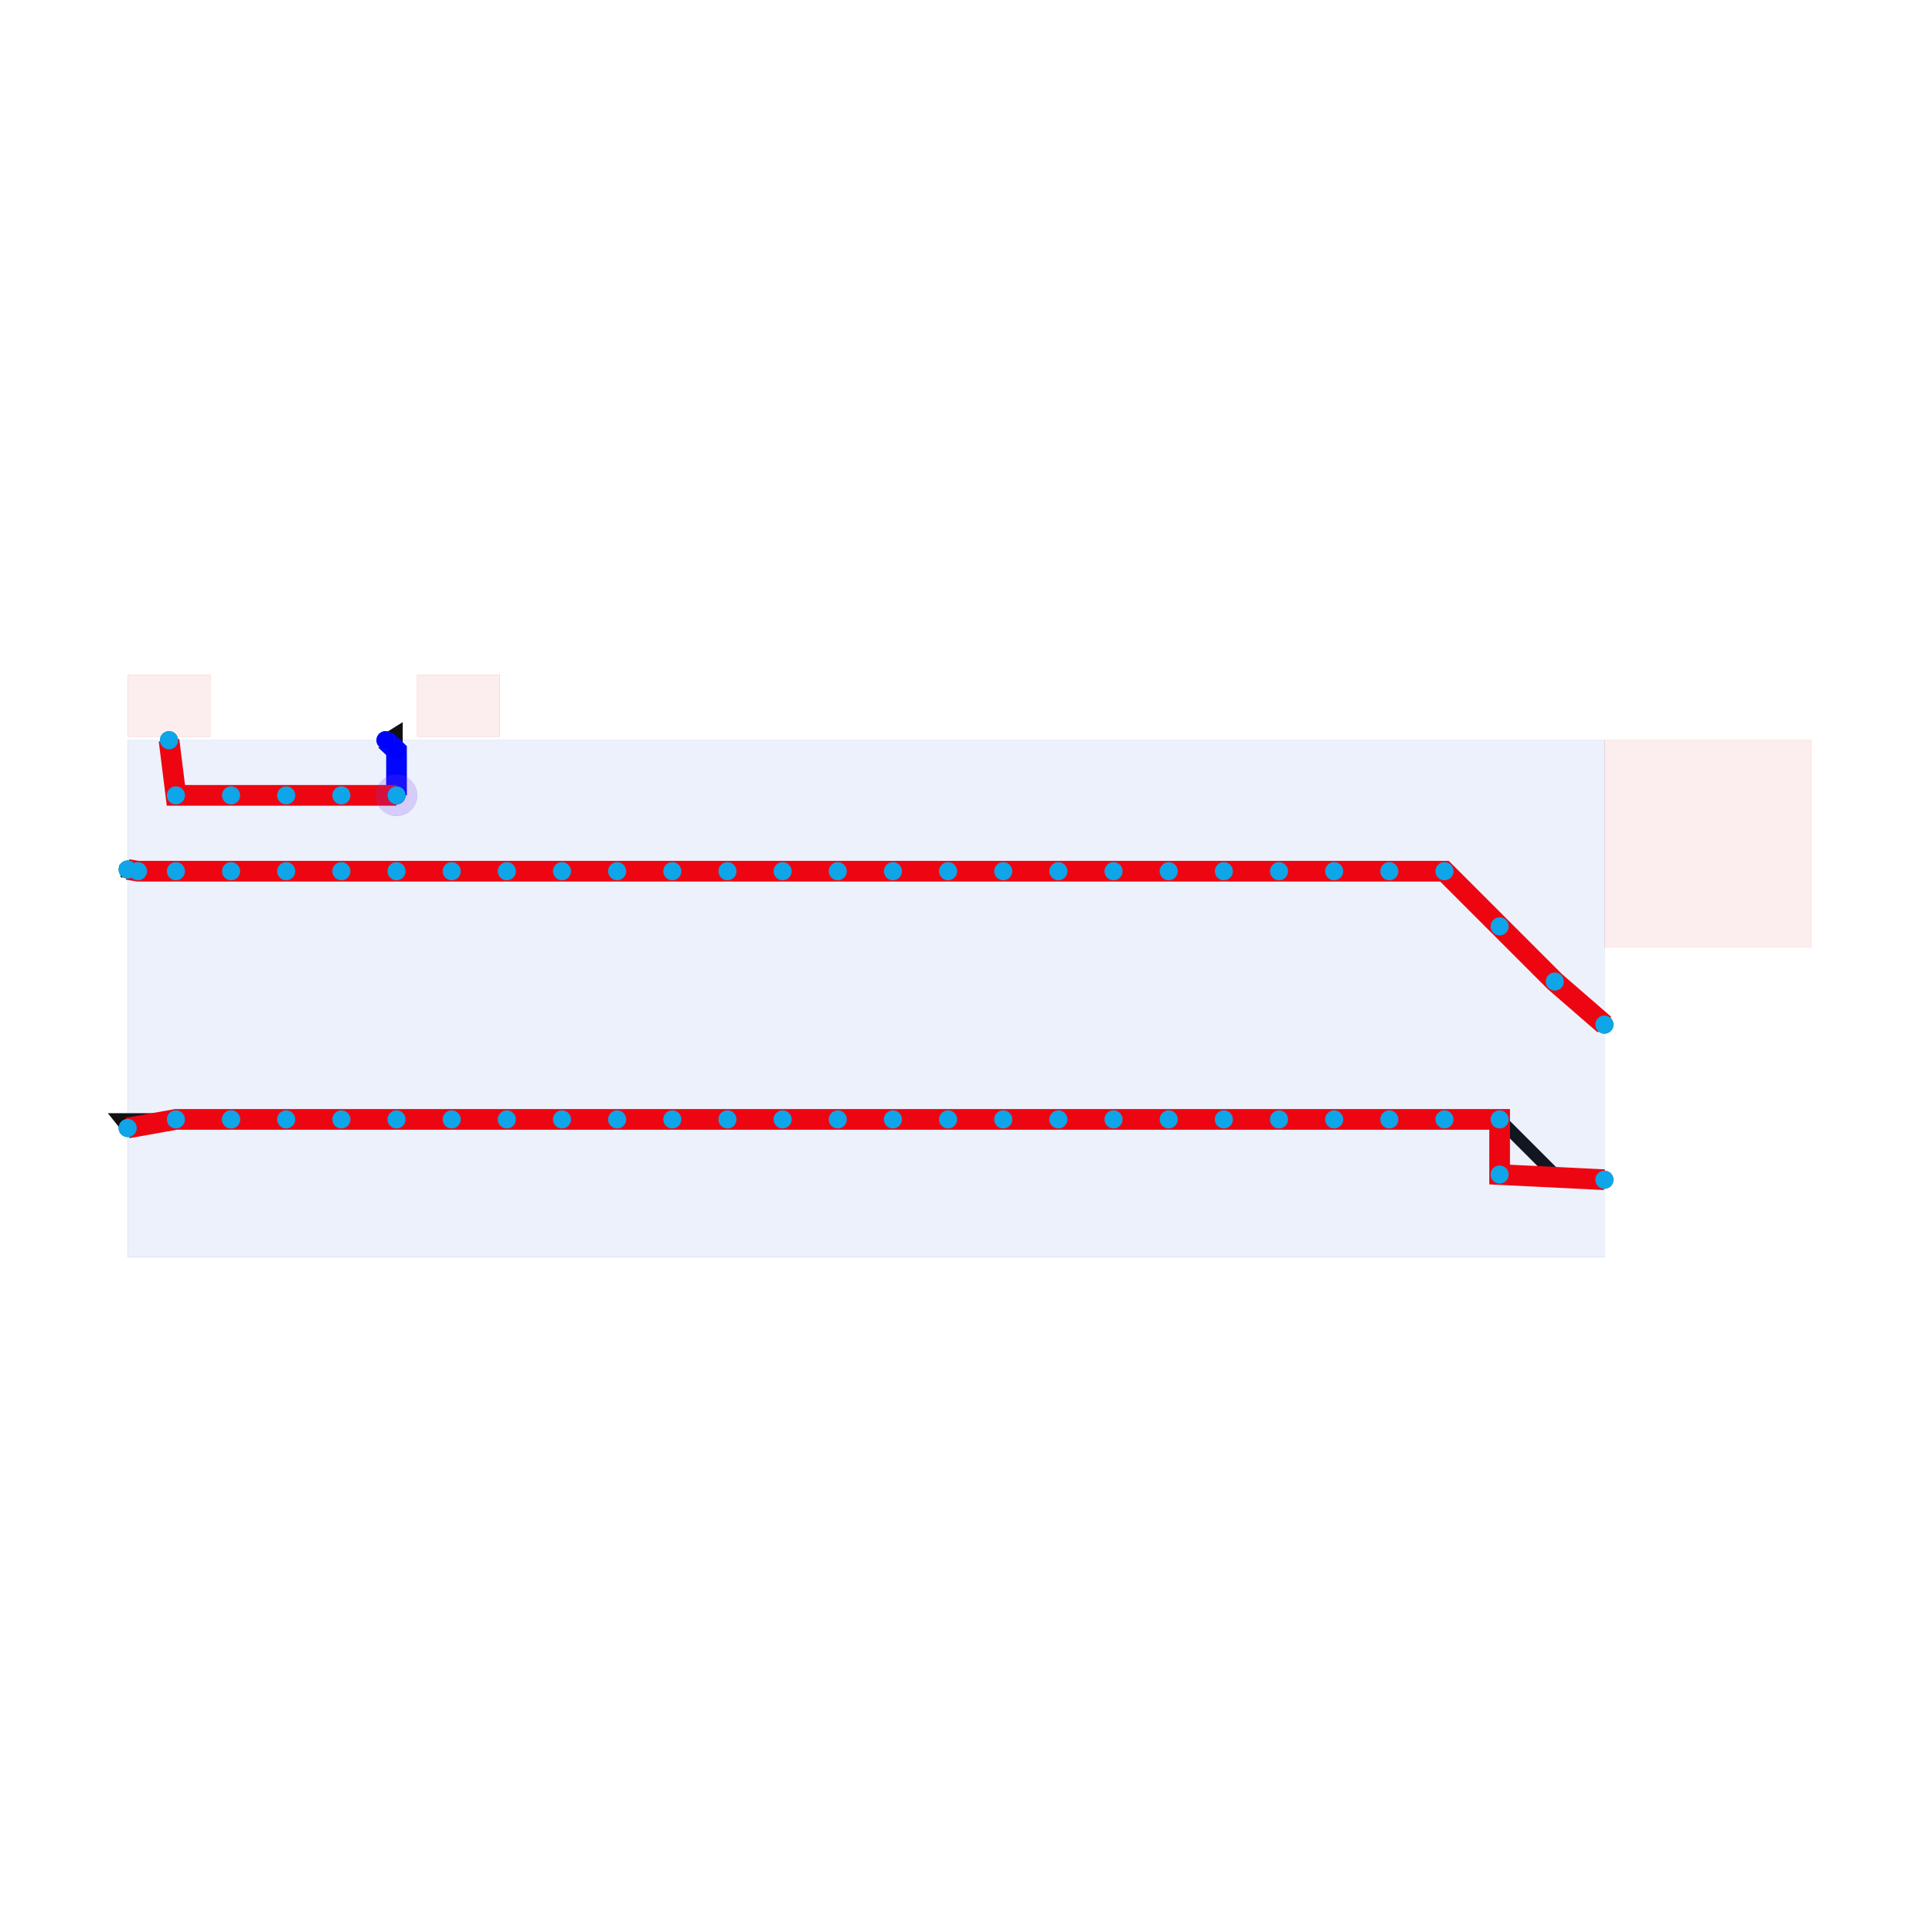
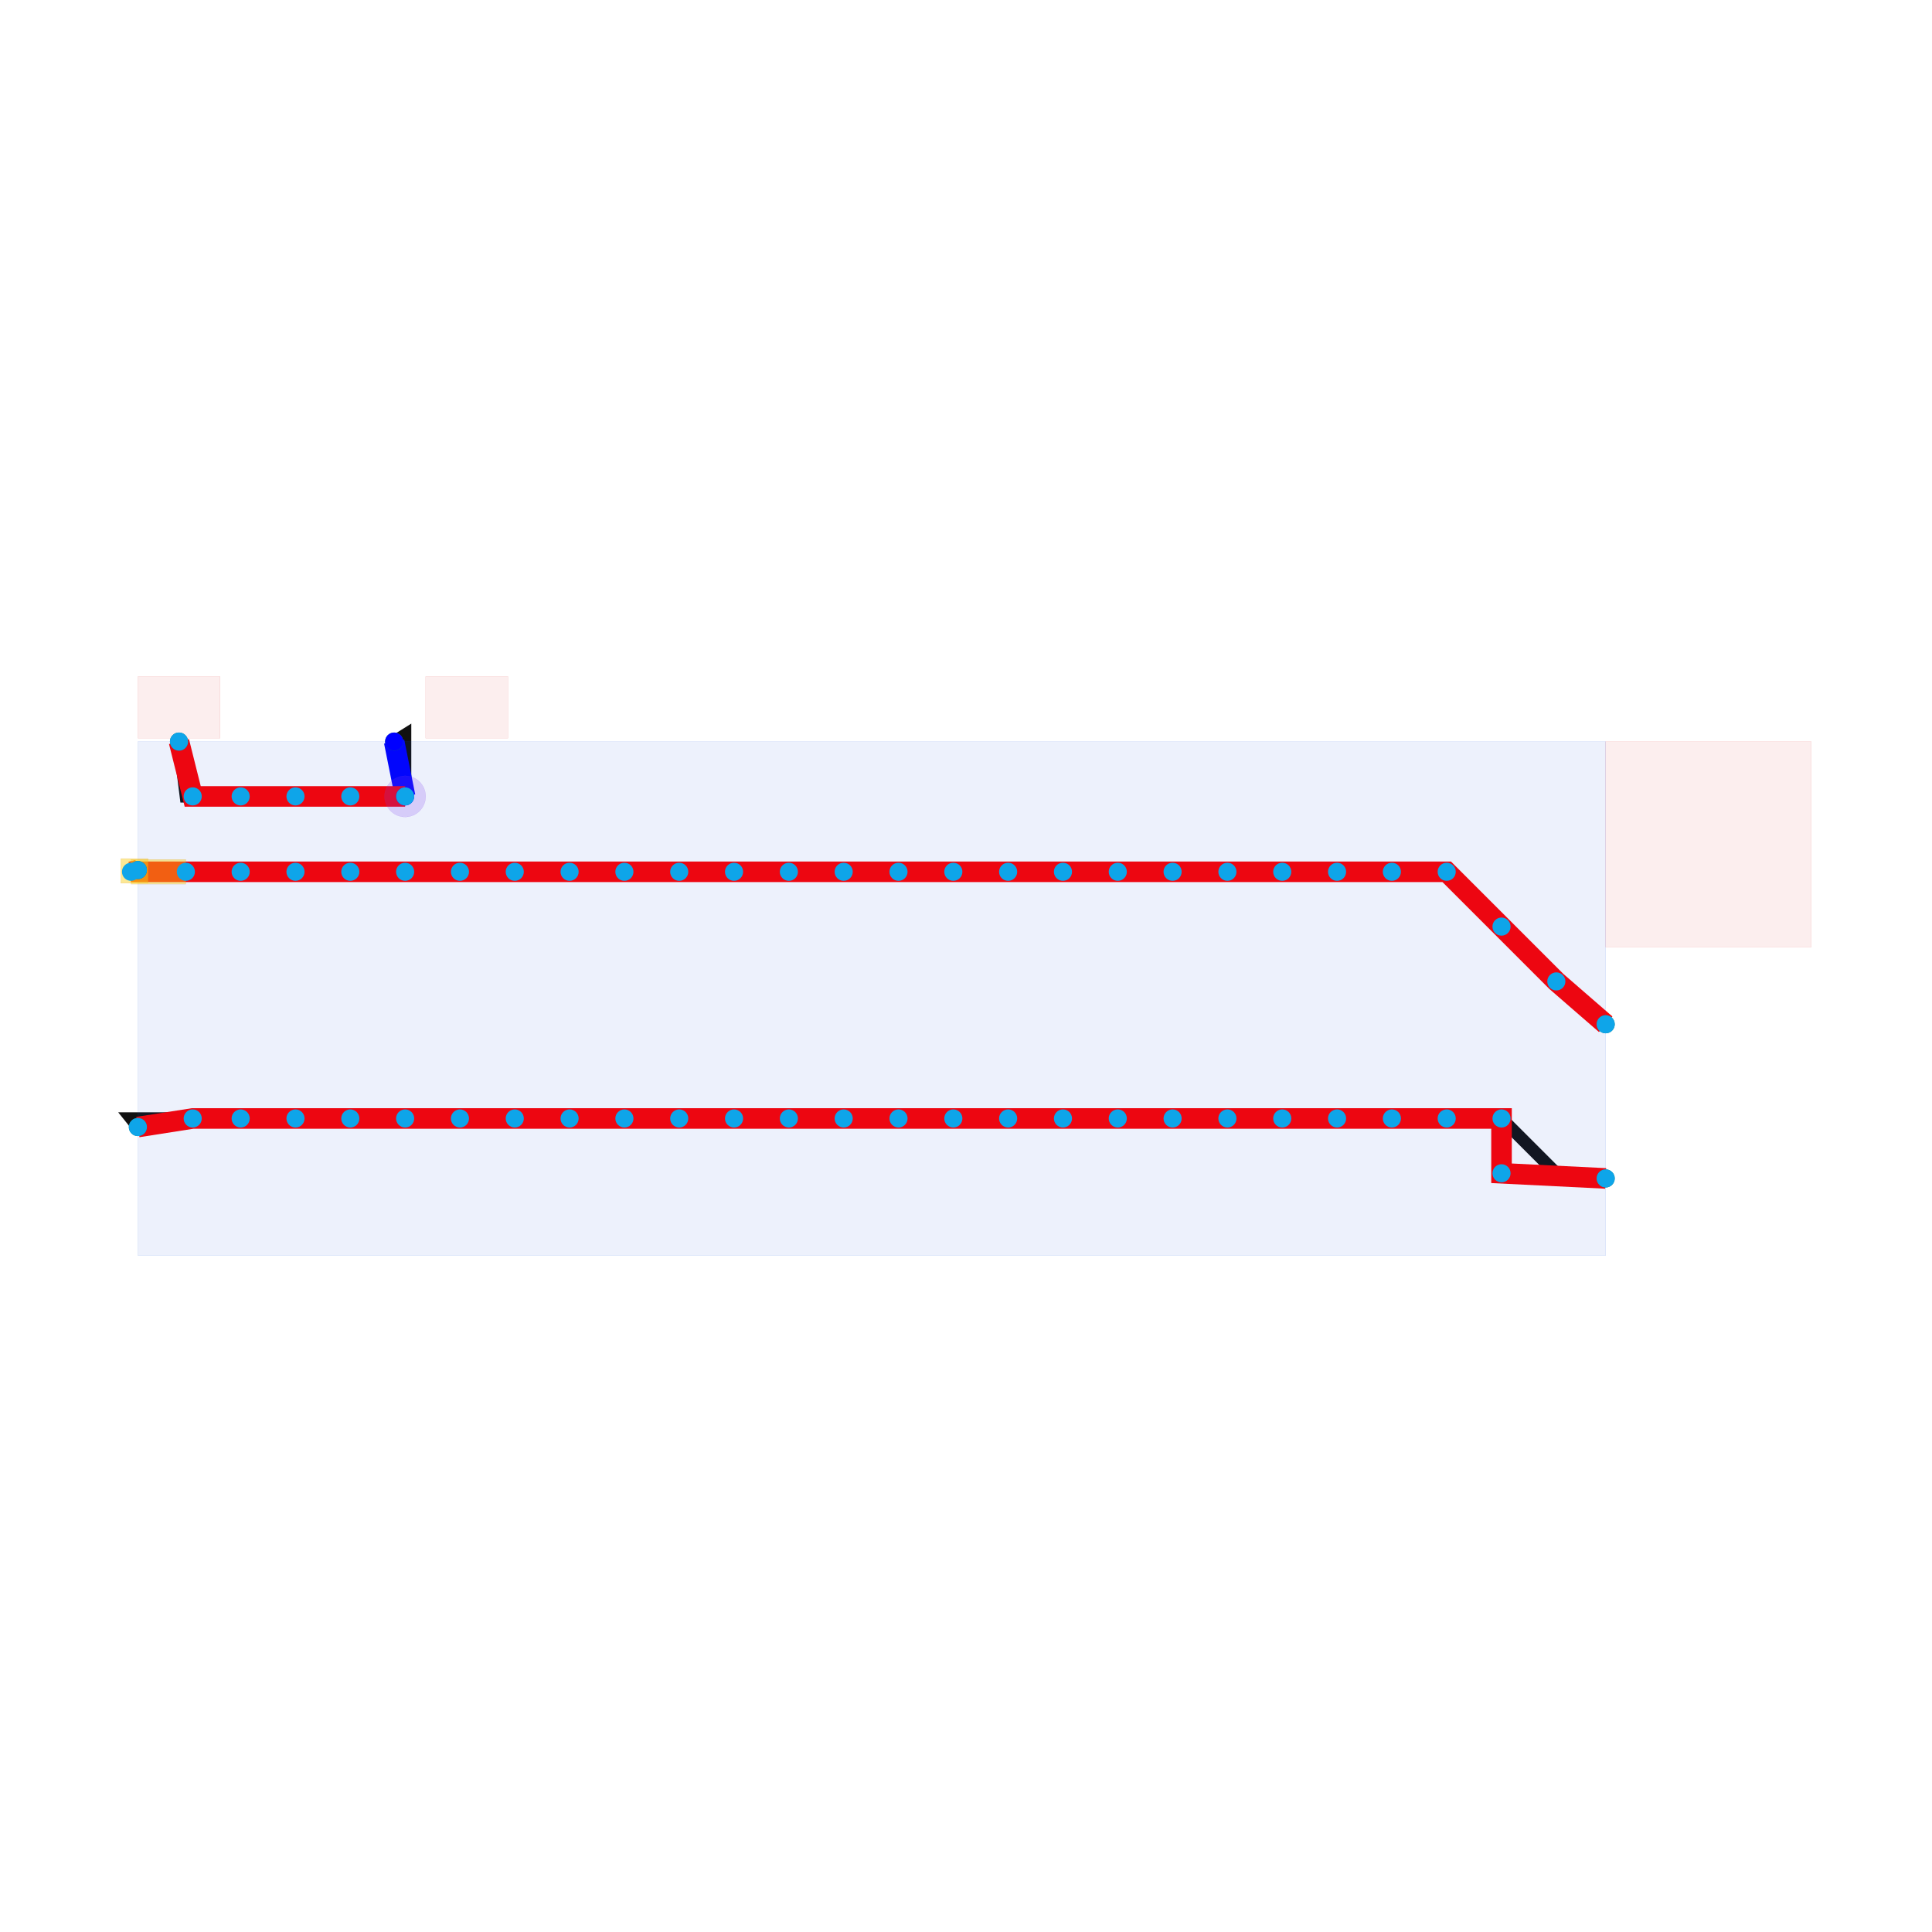
<svg xmlns="http://www.w3.org/2000/svg" width="640" height="640" viewBox="0 0 640 640">
  <rect width="100%" height="100%" fill="white" />
  <g>
-     <polyline data-points="-0.47999999999999954,-14.25 -0.4,-14.200000000000001 -0.4,-14.25 -0.4,-14.65" data-type="line" data-label="original:source_net_15" points="127.7,245.204 131.354,242.92 131.354,245.204 131.354,263.475" fill="none" stroke="#111111" stroke-width="4.111" />
-   </g>
-   <g>
-     <polyline data-points="-0.4,-14.65 -0.4,-14.65 -0.8,-14.65 -1.2000000000000002,-14.65 -1.6,-14.65 -2,-14.65 -2.05,-14.25" data-type="line" data-label="original:source_net_15" points="131.354,263.475 131.354,263.475 113.083,263.475 94.812,263.475 76.542,263.475 58.271,263.475 55.987,245.204" fill="none" stroke="#111111" stroke-width="4.111" />
-   </g>
-   <g>
-     <polyline data-points="-2.3499999999999996,-17.0625 -2.4000000000000004,-17 -2.0000000000000004,-17 -1.6000000000000005,-17 -1.2000000000000006,-17 -0.8000000000000006,-17 -0.4000000000000006,-17 -5.551115123125783e-16,-17 0.39999999999999947,-17 0.7999999999999995,-17 1.1999999999999995,-17 1.5999999999999996,-17 1.9999999999999996,-17 2.3999999999999995,-17 2.7999999999999994,-17 3.1999999999999993,-17 3.599999999999999,-17 3.999999999999999,-17 4.3999999999999995,-17 4.8,-17 5.2,-17 5.6000000000000005,-17 6.000000000000001,-17 6.400000000000001,-17 6.800000000000002,-17 7.200000000000002,-17 7.600000000000002,-17 8.000000000000002,-17.4 8.36,-17.4375" data-type="line" data-label="original:source_net_17_mst2" points="42.284,373.67 40,370.816 58.271,370.816 76.542,370.816 94.812,370.816 113.083,370.816 131.354,370.816 149.625,370.816 167.896,370.816 186.166,370.816 204.437,370.816 222.708,370.816 240.979,370.816 259.25,370.816 277.52,370.816 295.791,370.816 314.062,370.816 332.333,370.816 350.604,370.816 368.874,370.816 387.145,370.816 405.416,370.816 423.687,370.816 441.958,370.816 460.228,370.816 478.499,370.816 496.77,370.816 515.041,389.086 531.485,390.799" fill="none" stroke="#111111" stroke-width="4.111" />
-   </g>
-   <g>
-     <polyline data-points="-2.3499999999999996,-15.1875 -2.4000000000000004,-15.200000000000001 -2.0000000000000004,-15.200000000000001 -1.6000000000000005,-15.200000000000001 -1.2000000000000006,-15.200000000000001 -0.8000000000000006,-15.200000000000001 -0.4000000000000006,-15.200000000000001 -5.551115123125783e-16,-15.200000000000001 0.39999999999999947,-15.200000000000001 0.7999999999999995,-15.200000000000001 1.1999999999999995,-15.200000000000001 1.5999999999999996,-15.200000000000001 1.9999999999999996,-15.200000000000001 2.3999999999999995,-15.200000000000001 2.7999999999999994,-15.200000000000001 3.1999999999999993,-15.200000000000001 3.599999999999999,-15.200000000000001 3.999999999999999,-15.200000000000001 4.3999999999999995,-15.200000000000001 4.8,-15.200000000000001 5.2,-15.200000000000001 5.6000000000000005,-15.200000000000001 6.000000000000001,-15.200000000000001 6.400000000000001,-15.200000000000001 6.800000000000002,-15.200000000000001 7.200000000000002,-15.200000000000001 7.600000000000002,-15.600000000000001 8.000000000000002,-16 8.36,-16.3125" data-type="line" data-label="original:source_net_16_mst1" points="42.284,288.026 40,288.597 58.271,288.597 76.542,288.597 94.812,288.597 113.083,288.597 131.354,288.597 149.625,288.597 167.896,288.597 186.166,288.597 204.437,288.597 222.708,288.597 240.979,288.597 259.25,288.597 277.52,288.597 295.791,288.597 314.062,288.597 332.333,288.597 350.604,288.597 368.874,288.597 387.145,288.597 405.416,288.597 423.687,288.597 441.958,288.597 460.228,288.597 478.499,288.597 496.77,306.868 515.041,325.139 531.485,339.413" fill="none" stroke="#111111" stroke-width="4.111" />
-   </g>
-   <g>
-     <polyline data-points="-0.47999999999999954,-14.25 -0.4,-14.325 -0.4,-14.65" data-type="line" data-label="source_net_15" points="127.7,245.204 131.354,248.63 131.354,263.475" fill="none" stroke="#0000FF" stroke-width="6.852" />
-   </g>
-   <g>
-     <polyline data-points="-0.4,-14.65 -0.4,-14.65 -0.8,-14.65 -1.2000000000000002,-14.65 -1.6,-14.65 -2,-14.65 -2.05,-14.25" data-type="line" data-label="source_net_15" points="131.354,263.475 131.354,263.475 113.083,263.475 94.812,263.475 76.542,263.475 58.271,263.475 55.987,245.204" fill="none" stroke="#FF0000" stroke-width="6.852" />
-   </g>
-   <g>
-     <polyline data-points="-2.3499999999999996,-17.0625 -2.0000000000000004,-17 -1.6000000000000005,-17 -1.6000000000000005,-17 -1.2000000000000006,-17 -0.8000000000000006,-17 -0.4000000000000006,-17 -5.551115123125783e-16,-17 0.39999999999999947,-17 0.7999999999999995,-17 1.1999999999999995,-17 1.5999999999999996,-17 1.9999999999999996,-17 2.3999999999999995,-17 2.7999999999999994,-17 3.1999999999999993,-17 3.599999999999999,-17 3.999999999999999,-17 4.3999999999999995,-17 4.8,-17 5.2,-17 5.6000000000000005,-17 6.000000000000001,-17 6.400000000000001,-17 6.800000000000002,-17 7.200000000000002,-17 7.600000000000002,-17 7.600000000000001,-17.4 8.36,-17.4375" data-type="line" data-label="source_net_17_mst2" points="42.284,373.67 58.271,370.816 76.542,370.816 76.542,370.816 94.812,370.816 113.083,370.816 131.354,370.816 149.625,370.816 167.896,370.816 186.166,370.816 204.437,370.816 222.708,370.816 240.979,370.816 259.25,370.816 277.52,370.816 295.791,370.816 314.062,370.816 332.333,370.816 350.604,370.816 368.874,370.816 387.145,370.816 405.416,370.816 423.687,370.816 441.958,370.816 460.228,370.816 478.499,370.816 496.77,370.816 496.77,389.086 531.485,390.799" fill="none" stroke="#FF0000" stroke-width="6.852" />
-   </g>
-   <g>
-     <polyline data-points="-2.3499999999999996,-15.1875 -2.2749999999999995,-15.200000000000001 -2.0000000000000004,-15.200000000000001 -1.6000000000000005,-15.200000000000001 -1.2000000000000006,-15.200000000000001 -0.8000000000000006,-15.200000000000001 -0.4000000000000006,-15.200000000000001 -5.551115123125783e-16,-15.200000000000001 0.39999999999999947,-15.200000000000001 0.7999999999999995,-15.200000000000001 1.1999999999999995,-15.200000000000001 1.5999999999999996,-15.200000000000001 1.9999999999999996,-15.200000000000001 2.3999999999999995,-15.200000000000001 2.7999999999999994,-15.200000000000001 3.1999999999999993,-15.200000000000001 3.599999999999999,-15.200000000000001 3.999999999999999,-15.200000000000001 4.3999999999999995,-15.200000000000001 4.8,-15.200000000000001 5.2,-15.200000000000001 5.6000000000000005,-15.200000000000001 6.000000000000001,-15.200000000000001 6.400000000000001,-15.200000000000001 6.800000000000002,-15.200000000000001 7.200000000000002,-15.200000000000001 7.600000000000002,-15.600000000000001 8.000000000000002,-16 8.36,-16.3125" data-type="line" data-label="source_net_16_mst1" points="42.284,288.026 45.71,288.597 58.271,288.597 76.542,288.597 94.812,288.597 113.083,288.597 131.354,288.597 149.625,288.597 167.896,288.597 186.166,288.597 204.437,288.597 222.708,288.597 240.979,288.597 259.25,288.597 277.52,288.597 295.791,288.597 314.062,288.597 332.333,288.597 350.604,288.597 368.874,288.597 387.145,288.597 405.416,288.597 423.687,288.597 441.958,288.597 460.228,288.597 478.499,288.597 496.77,306.868 515.041,325.139 531.485,339.413" fill="none" stroke="#FF0000" stroke-width="6.852" />
-   </g>
-   <g>
-     <rect data-type="rect" data-label="cmn_37" data-x="3.005" data-y="-16.125" x="42.284" y="245.204" width="489.201" height="171.289" fill="rgba(29, 78, 216, 0.08)" stroke="#1d4ed8" stroke-width="0.022" />
-   </g>
-   <g>
-     <rect data-type="rect" data-label="obstacle:rect:0" data-x="0.050000000000000044" data-y="-14" x="138.206" y="223.507" width="27.406" height="20.555" fill="rgba(220, 38, 38, 0.08)" stroke="#dc2626" stroke-width="0.022" />
-   </g>
-   <g>
-     <rect data-type="rect" data-label="obstacle:rect:1" data-x="9.11" data-y="-15" x="531.485" y="245.204" width="68.515" height="68.515" fill="rgba(220, 38, 38, 0.08)" stroke="#dc2626" stroke-width="0.022" />
-   </g>
-   <g>
-     <rect data-type="rect" data-label="obstacle:rect:2" data-x="-2.05" data-y="-14" x="42.284" y="223.507" width="27.406" height="20.555" fill="rgba(220, 38, 38, 0.08)" stroke="#dc2626" stroke-width="0.022" />
-   </g>
-   <circle data-type="circle" data-label="" data-x="-0.4" data-y="-14.65" cx="131.354" cy="263.475" r="6.852" fill="rgba(124, 58, 237, 0.2)" stroke="#7c3aed" stroke-width="0.022" />
-   <g>
-     <circle data-type="point" data-label="source_net_16_mst1" data-x="-2.3499999999999996" data-y="-15.1875" cx="42.284" cy="288.026" r="3" fill="#0f766e" />
-   </g>
-   <g>
-     <circle data-type="point" data-label="source_net_16_mst1" data-x="8.36" data-y="-16.3125" cx="531.485" cy="339.413" r="3" fill="#0f766e" />
-   </g>
-   <g>
-     <circle data-type="point" data-label="source_net_17_mst2" data-x="-2.3499999999999996" data-y="-17.0625" cx="42.284" cy="373.67" r="3" fill="#0f766e" />
-   </g>
-   <g>
-     <circle data-type="point" data-label="source_net_17_mst2" data-x="8.36" data-y="-17.4375" cx="531.485" cy="390.799" r="3" fill="#0f766e" />
-   </g>
-   <g>
-     <circle data-type="point" data-label="source_net_15" data-x="-0.47999999999999954" data-y="-14.25" cx="127.7" cy="245.204" r="3" fill="#0f766e" />
-   </g>
-   <g>
-     <circle data-type="point" data-label="source_net_15" data-x="-2.05" data-y="-14.25" cx="55.987" cy="245.204" r="3" fill="#0f766e" />
-   </g>
-   <g>
-     <circle data-type="point" data-label="" data-x="-0.47999999999999954" data-y="-14.25" cx="127.7" cy="245.204" r="3" fill="#0000FF" />
-   </g>
-   <g>
-     <circle data-type="point" data-label="" data-x="-0.4" data-y="-14.325" cx="131.354" cy="248.63" r="3" fill="#0000FF" />
-   </g>
-   <g>
-     <circle data-type="point" data-label="" data-x="-0.4" data-y="-14.65" cx="131.354" cy="263.475" r="3" fill="#0000FF" />
-   </g>
-   <g>
-     <circle data-type="point" data-label="" data-x="-0.4" data-y="-14.65" cx="131.354" cy="263.475" r="3" fill="#0ea5e9" />
-   </g>
-   <g>
-     <circle data-type="point" data-label="" data-x="-0.8" data-y="-14.65" cx="113.083" cy="263.475" r="3" fill="#0ea5e9" />
-   </g>
-   <g>
-     <circle data-type="point" data-label="" data-x="-1.2000000000000002" data-y="-14.65" cx="94.812" cy="263.475" r="3" fill="#0ea5e9" />
-   </g>
-   <g>
-     <circle data-type="point" data-label="" data-x="-1.6" data-y="-14.65" cx="76.542" cy="263.475" r="3" fill="#0ea5e9" />
-   </g>
-   <g>
-     <circle data-type="point" data-label="" data-x="-2" data-y="-14.65" cx="58.271" cy="263.475" r="3" fill="#0ea5e9" />
-   </g>
-   <g>
-     <circle data-type="point" data-label="" data-x="-2.05" data-y="-14.25" cx="55.987" cy="245.204" r="3" fill="#0ea5e9" />
-   </g>
-   <g>
-     <circle data-type="point" data-label="" data-x="-2.3499999999999996" data-y="-17.0625" cx="42.284" cy="373.67" r="3" fill="#0ea5e9" />
-   </g>
-   <g>
-     <circle data-type="point" data-label="" data-x="-2.0000000000000004" data-y="-17" cx="58.271" cy="370.816" r="3" fill="#0ea5e9" />
-   </g>
-   <g>
-     <circle data-type="point" data-label="" data-x="-1.6000000000000005" data-y="-17" cx="76.542" cy="370.816" r="3" fill="#0ea5e9" />
-   </g>
-   <g>
-     <circle data-type="point" data-label="" data-x="-1.6000000000000005" data-y="-17" cx="76.542" cy="370.816" r="3" fill="#0ea5e9" />
-   </g>
-   <g>
-     <circle data-type="point" data-label="" data-x="-1.2000000000000006" data-y="-17" cx="94.812" cy="370.816" r="3" fill="#0ea5e9" />
-   </g>
-   <g>
-     <circle data-type="point" data-label="" data-x="-0.8000000000000006" data-y="-17" cx="113.083" cy="370.816" r="3" fill="#0ea5e9" />
-   </g>
-   <g>
-     <circle data-type="point" data-label="" data-x="-0.4000000000000006" data-y="-17" cx="131.354" cy="370.816" r="3" fill="#0ea5e9" />
-   </g>
-   <g>
-     <circle data-type="point" data-label="" data-x="-5.551115123125783e-16" data-y="-17" cx="149.625" cy="370.816" r="3" fill="#0ea5e9" />
-   </g>
-   <g>
-     <circle data-type="point" data-label="" data-x="0.39999999999999947" data-y="-17" cx="167.896" cy="370.816" r="3" fill="#0ea5e9" />
-   </g>
-   <g>
-     <circle data-type="point" data-label="" data-x="0.7999999999999995" data-y="-17" cx="186.166" cy="370.816" r="3" fill="#0ea5e9" />
-   </g>
-   <g>
-     <circle data-type="point" data-label="" data-x="1.1999999999999995" data-y="-17" cx="204.437" cy="370.816" r="3" fill="#0ea5e9" />
-   </g>
-   <g>
-     <circle data-type="point" data-label="" data-x="1.5999999999999996" data-y="-17" cx="222.708" cy="370.816" r="3" fill="#0ea5e9" />
-   </g>
-   <g>
-     <circle data-type="point" data-label="" data-x="1.9999999999999996" data-y="-17" cx="240.979" cy="370.816" r="3" fill="#0ea5e9" />
-   </g>
-   <g>
-     <circle data-type="point" data-label="" data-x="2.3999999999999995" data-y="-17" cx="259.25" cy="370.816" r="3" fill="#0ea5e9" />
-   </g>
-   <g>
-     <circle data-type="point" data-label="" data-x="2.7999999999999994" data-y="-17" cx="277.52" cy="370.816" r="3" fill="#0ea5e9" />
-   </g>
-   <g>
-     <circle data-type="point" data-label="" data-x="3.1999999999999993" data-y="-17" cx="295.791" cy="370.816" r="3" fill="#0ea5e9" />
-   </g>
-   <g>
-     <circle data-type="point" data-label="" data-x="3.599999999999999" data-y="-17" cx="314.062" cy="370.816" r="3" fill="#0ea5e9" />
-   </g>
-   <g>
-     <circle data-type="point" data-label="" data-x="3.999999999999999" data-y="-17" cx="332.333" cy="370.816" r="3" fill="#0ea5e9" />
-   </g>
-   <g>
-     <circle data-type="point" data-label="" data-x="4.3999999999999995" data-y="-17" cx="350.604" cy="370.816" r="3" fill="#0ea5e9" />
-   </g>
-   <g>
-     <circle data-type="point" data-label="" data-x="4.8" data-y="-17" cx="368.874" cy="370.816" r="3" fill="#0ea5e9" />
-   </g>
-   <g>
-     <circle data-type="point" data-label="" data-x="5.2" data-y="-17" cx="387.145" cy="370.816" r="3" fill="#0ea5e9" />
-   </g>
-   <g>
-     <circle data-type="point" data-label="" data-x="5.6000000000000005" data-y="-17" cx="405.416" cy="370.816" r="3" fill="#0ea5e9" />
-   </g>
-   <g>
-     <circle data-type="point" data-label="" data-x="6.000000000000001" data-y="-17" cx="423.687" cy="370.816" r="3" fill="#0ea5e9" />
-   </g>
-   <g>
-     <circle data-type="point" data-label="" data-x="6.400000000000001" data-y="-17" cx="441.958" cy="370.816" r="3" fill="#0ea5e9" />
-   </g>
-   <g>
-     <circle data-type="point" data-label="" data-x="6.800000000000002" data-y="-17" cx="460.228" cy="370.816" r="3" fill="#0ea5e9" />
-   </g>
-   <g>
-     <circle data-type="point" data-label="" data-x="7.200000000000002" data-y="-17" cx="478.499" cy="370.816" r="3" fill="#0ea5e9" />
-   </g>
-   <g>
-     <circle data-type="point" data-label="" data-x="7.600000000000002" data-y="-17" cx="496.77" cy="370.816" r="3" fill="#0ea5e9" />
-   </g>
-   <g>
-     <circle data-type="point" data-label="" data-x="7.600000000000001" data-y="-17.4" cx="496.77" cy="389.086" r="3" fill="#0ea5e9" />
-   </g>
-   <g>
-     <circle data-type="point" data-label="" data-x="8.36" data-y="-17.4375" cx="531.485" cy="390.799" r="3" fill="#0ea5e9" />
-   </g>
-   <g>
-     <circle data-type="point" data-label="" data-x="-2.3499999999999996" data-y="-15.1875" cx="42.284" cy="288.026" r="3" fill="#0ea5e9" />
-   </g>
-   <g>
-     <circle data-type="point" data-label="" data-x="-2.2749999999999995" data-y="-15.200000000000001" cx="45.71" cy="288.597" r="3" fill="#0ea5e9" />
-   </g>
-   <g>
-     <circle data-type="point" data-label="" data-x="-2.0000000000000004" data-y="-15.200000000000001" cx="58.271" cy="288.597" r="3" fill="#0ea5e9" />
-   </g>
-   <g>
-     <circle data-type="point" data-label="" data-x="-1.6000000000000005" data-y="-15.200000000000001" cx="76.542" cy="288.597" r="3" fill="#0ea5e9" />
-   </g>
-   <g>
-     <circle data-type="point" data-label="" data-x="-1.2000000000000006" data-y="-15.200000000000001" cx="94.812" cy="288.597" r="3" fill="#0ea5e9" />
-   </g>
-   <g>
-     <circle data-type="point" data-label="" data-x="-0.8000000000000006" data-y="-15.200000000000001" cx="113.083" cy="288.597" r="3" fill="#0ea5e9" />
-   </g>
-   <g>
-     <circle data-type="point" data-label="" data-x="-0.4000000000000006" data-y="-15.200000000000001" cx="131.354" cy="288.597" r="3" fill="#0ea5e9" />
-   </g>
-   <g>
-     <circle data-type="point" data-label="" data-x="-5.551115123125783e-16" data-y="-15.200000000000001" cx="149.625" cy="288.597" r="3" fill="#0ea5e9" />
-   </g>
-   <g>
-     <circle data-type="point" data-label="" data-x="0.39999999999999947" data-y="-15.200000000000001" cx="167.896" cy="288.597" r="3" fill="#0ea5e9" />
-   </g>
-   <g>
-     <circle data-type="point" data-label="" data-x="0.7999999999999995" data-y="-15.200000000000001" cx="186.166" cy="288.597" r="3" fill="#0ea5e9" />
-   </g>
-   <g>
-     <circle data-type="point" data-label="" data-x="1.1999999999999995" data-y="-15.200000000000001" cx="204.437" cy="288.597" r="3" fill="#0ea5e9" />
-   </g>
-   <g>
-     <circle data-type="point" data-label="" data-x="1.5999999999999996" data-y="-15.200000000000001" cx="222.708" cy="288.597" r="3" fill="#0ea5e9" />
-   </g>
-   <g>
-     <circle data-type="point" data-label="" data-x="1.9999999999999996" data-y="-15.200000000000001" cx="240.979" cy="288.597" r="3" fill="#0ea5e9" />
-   </g>
-   <g>
-     <circle data-type="point" data-label="" data-x="2.3999999999999995" data-y="-15.200000000000001" cx="259.25" cy="288.597" r="3" fill="#0ea5e9" />
-   </g>
-   <g>
-     <circle data-type="point" data-label="" data-x="2.7999999999999994" data-y="-15.200000000000001" cx="277.52" cy="288.597" r="3" fill="#0ea5e9" />
-   </g>
-   <g>
-     <circle data-type="point" data-label="" data-x="3.1999999999999993" data-y="-15.200000000000001" cx="295.791" cy="288.597" r="3" fill="#0ea5e9" />
-   </g>
-   <g>
-     <circle data-type="point" data-label="" data-x="3.599999999999999" data-y="-15.200000000000001" cx="314.062" cy="288.597" r="3" fill="#0ea5e9" />
-   </g>
-   <g>
-     <circle data-type="point" data-label="" data-x="3.999999999999999" data-y="-15.200000000000001" cx="332.333" cy="288.597" r="3" fill="#0ea5e9" />
-   </g>
-   <g>
-     <circle data-type="point" data-label="" data-x="4.3999999999999995" data-y="-15.200000000000001" cx="350.604" cy="288.597" r="3" fill="#0ea5e9" />
-   </g>
-   <g>
-     <circle data-type="point" data-label="" data-x="4.8" data-y="-15.200000000000001" cx="368.874" cy="288.597" r="3" fill="#0ea5e9" />
-   </g>
-   <g>
-     <circle data-type="point" data-label="" data-x="5.2" data-y="-15.200000000000001" cx="387.145" cy="288.597" r="3" fill="#0ea5e9" />
-   </g>
-   <g>
-     <circle data-type="point" data-label="" data-x="5.6000000000000005" data-y="-15.200000000000001" cx="405.416" cy="288.597" r="3" fill="#0ea5e9" />
-   </g>
-   <g>
-     <circle data-type="point" data-label="" data-x="6.000000000000001" data-y="-15.200000000000001" cx="423.687" cy="288.597" r="3" fill="#0ea5e9" />
-   </g>
-   <g>
-     <circle data-type="point" data-label="" data-x="6.400000000000001" data-y="-15.200000000000001" cx="441.958" cy="288.597" r="3" fill="#0ea5e9" />
-   </g>
-   <g>
-     <circle data-type="point" data-label="" data-x="6.800000000000002" data-y="-15.200000000000001" cx="460.228" cy="288.597" r="3" fill="#0ea5e9" />
-   </g>
-   <g>
-     <circle data-type="point" data-label="" data-x="7.200000000000002" data-y="-15.200000000000001" cx="478.499" cy="288.597" r="3" fill="#0ea5e9" />
-   </g>
-   <g>
-     <circle data-type="point" data-label="" data-x="7.600000000000002" data-y="-15.600000000000001" cx="496.77" cy="306.868" r="3" fill="#0ea5e9" />
-   </g>
-   <g>
-     <circle data-type="point" data-label="" data-x="8.000000000000002" data-y="-16" cx="515.041" cy="325.139" r="3" fill="#0ea5e9" />
-   </g>
-   <g>
-     <circle data-type="point" data-label="" data-x="8.36" data-y="-16.3125" cx="531.485" cy="339.413" r="3" fill="#0ea5e9" />
+     <polyline data-points="-0.47999999999999954,-14.25 -0.4,-14.200000000000001 -0.4,-14.25 -0.4,-14.65" data-type="line" data-label="original:source_net_15" points="130.572,245.659 134.203,243.389 134.203,245.659 134.203,263.818" fill="none" stroke="#111111" stroke-width="4.086" />
+   </g>
+   <g>
+     <polyline data-points="-0.4,-14.65 -0.4,-14.65 -0.8,-14.65 -1.2000000000000002,-14.65 -1.6,-14.65 -2,-14.65 -2.05,-14.25" data-type="line" data-label="original:source_net_15" points="134.203,263.818 134.203,263.818 116.044,263.818 97.884,263.818 79.724,263.818 61.565,263.818 59.295,245.659" fill="none" stroke="#111111" stroke-width="4.086" />
+   </g>
+   <g>
+     <polyline data-points="-2.3499999999999996,-17.0625 -2.4000000000000004,-17 -2.0000000000000004,-17 -1.6000000000000005,-17 -1.2000000000000006,-17 -0.8000000000000006,-17 -0.4000000000000006,-17 -5.551115123125783e-16,-17 0.39999999999999947,-17 0.7999999999999995,-17 1.1999999999999995,-17 1.5999999999999996,-17 1.9999999999999996,-17 2.3999999999999995,-17 2.7999999999999994,-17 3.1999999999999993,-17 3.599999999999999,-17 3.999999999999999,-17 4.3999999999999995,-17 4.8,-17 5.2,-17 5.6000000000000005,-17 6.000000000000001,-17 6.400000000000001,-17 6.800000000000002,-17 7.200000000000002,-17 7.600000000000002,-17 8.000000000000002,-17.4 8.36,-17.4375" data-type="line" data-label="original:source_net_17_mst2" points="45.675,373.344 43.405,370.507 61.565,370.507 79.724,370.507 97.884,370.507 116.044,370.507 134.203,370.507 152.363,370.507 170.523,370.507 188.683,370.507 206.842,370.507 225.002,370.507 243.162,370.507 261.321,370.507 279.481,370.507 297.641,370.507 315.801,370.507 333.96,370.507 352.12,370.507 370.28,370.507 388.439,370.507 406.599,370.507 424.759,370.507 442.919,370.507 461.078,370.507 479.238,370.507 497.398,370.507 515.557,388.666 531.901,390.369" fill="none" stroke="#111111" stroke-width="4.086" />
+   </g>
+   <g>
+     <polyline data-points="-2.3499999999999996,-15.1875 -2.4000000000000004,-15.200000000000001 -2.0000000000000004,-15.200000000000001 -1.6000000000000005,-15.200000000000001 -1.2000000000000006,-15.200000000000001 -0.8000000000000006,-15.200000000000001 -0.4000000000000006,-15.200000000000001 -5.551115123125783e-16,-15.200000000000001 0.39999999999999947,-15.200000000000001 0.7999999999999995,-15.200000000000001 1.1999999999999995,-15.200000000000001 1.5999999999999996,-15.200000000000001 1.9999999999999996,-15.200000000000001 2.3999999999999995,-15.200000000000001 2.7999999999999994,-15.200000000000001 3.1999999999999993,-15.200000000000001 3.599999999999999,-15.200000000000001 3.999999999999999,-15.200000000000001 4.3999999999999995,-15.200000000000001 4.8,-15.200000000000001 5.2,-15.200000000000001 5.6000000000000005,-15.200000000000001 6.000000000000001,-15.200000000000001 6.400000000000001,-15.200000000000001 6.800000000000002,-15.200000000000001 7.200000000000002,-15.200000000000001 7.600000000000002,-15.600000000000001 8.000000000000002,-16 8.36,-16.3125" data-type="line" data-label="original:source_net_16_mst1" points="45.675,288.221 43.405,288.788 61.565,288.788 79.724,288.788 97.884,288.788 116.044,288.788 134.203,288.788 152.363,288.788 170.523,288.788 188.683,288.788 206.842,288.788 225.002,288.788 243.162,288.788 261.321,288.788 279.481,288.788 297.641,288.788 315.801,288.788 333.96,288.788 352.12,288.788 370.28,288.788 388.439,288.788 406.599,288.788 424.759,288.788 442.919,288.788 461.078,288.788 479.238,288.788 497.398,306.948 515.557,325.107 531.901,339.295" fill="none" stroke="#111111" stroke-width="4.086" />
+   </g>
+   <g>
+     <polyline data-points="-0.47999999999999954,-14.25 -0.4,-14.65" data-type="line" data-label="source_net_15" points="130.572,245.659 134.203,263.818" fill="none" stroke="#0000FF" stroke-width="6.81" />
+   </g>
+   <g>
+     <polyline data-points="-0.4,-14.65 -0.4,-14.65 -0.8,-14.65 -1.2000000000000002,-14.65 -1.6,-14.65 -1.9499999999999997,-14.65 -2.05,-14.25" data-type="line" data-label="source_net_15" points="134.203,263.818 134.203,263.818 116.044,263.818 97.884,263.818 79.724,263.818 63.835,263.818 59.295,245.659" fill="none" stroke="#FF0000" stroke-width="6.81" />
+   </g>
+   <g>
+     <polyline data-points="-2.3499999999999996,-17.0625 -1.9499999999999997,-17 -1.6000000000000005,-17 -1.2000000000000006,-17 -0.8000000000000006,-17 -0.4000000000000006,-17 -5.551115123125783e-16,-17 0.39999999999999947,-17 0.7999999999999995,-17 1.1999999999999995,-17 1.5999999999999996,-17 1.9999999999999996,-17 2.3999999999999995,-17 2.7999999999999994,-17 3.1999999999999993,-17 3.599999999999999,-17 3.999999999999999,-17 4.3999999999999995,-17 4.8,-17 5.2,-17 5.6000000000000005,-17 6.000000000000001,-17 6.400000000000001,-17 6.800000000000002,-17 7.200000000000002,-17 7.600000000000002,-17 7.600000000000001,-17.4 8.36,-17.4375" data-type="line" data-label="source_net_17_mst2" points="45.675,373.344 63.835,370.507 79.724,370.507 97.884,370.507 116.044,370.507 134.203,370.507 152.363,370.507 170.523,370.507 188.683,370.507 206.842,370.507 225.002,370.507 243.162,370.507 261.321,370.507 279.481,370.507 297.641,370.507 315.801,370.507 333.96,370.507 352.12,370.507 370.28,370.507 388.439,370.507 406.599,370.507 424.759,370.507 442.919,370.507 461.078,370.507 479.238,370.507 497.398,370.507 497.398,388.666 531.901,390.369" fill="none" stroke="#FF0000" stroke-width="6.81" />
+   </g>
+   <g>
+     <polyline data-points="-2.3499999999999996,-15.1875 -2.4000000000000004,-15.200000000000001 -2.0000000000000004,-15.200000000000001 -1.6000000000000005,-15.200000000000001 -1.2000000000000006,-15.200000000000001 -0.8000000000000006,-15.200000000000001 -0.4000000000000006,-15.200000000000001 -5.551115123125783e-16,-15.200000000000001 0.39999999999999947,-15.200000000000001 0.7999999999999995,-15.200000000000001 1.1999999999999995,-15.200000000000001 1.5999999999999996,-15.200000000000001 1.9999999999999996,-15.200000000000001 2.3999999999999995,-15.200000000000001 2.7999999999999994,-15.200000000000001 3.1999999999999993,-15.200000000000001 3.599999999999999,-15.200000000000001 3.999999999999999,-15.200000000000001 4.3999999999999995,-15.200000000000001 4.8,-15.200000000000001 5.2,-15.200000000000001 5.6000000000000005,-15.200000000000001 6.000000000000001,-15.200000000000001 6.400000000000001,-15.200000000000001 6.800000000000002,-15.200000000000001 7.200000000000002,-15.200000000000001 7.600000000000002,-15.600000000000001 8.000000000000002,-16 8.36,-16.3125" data-type="line" data-label="source_net_16_mst1" points="45.675,288.221 43.405,288.788 61.565,288.788 79.724,288.788 97.884,288.788 116.044,288.788 134.203,288.788 152.363,288.788 170.523,288.788 188.683,288.788 206.842,288.788 225.002,288.788 243.162,288.788 261.321,288.788 279.481,288.788 297.641,288.788 315.801,288.788 333.96,288.788 352.12,288.788 370.28,288.788 388.439,288.788 406.599,288.788 424.759,288.788 442.919,288.788 461.078,288.788 479.238,288.788 497.398,306.948 515.557,325.107 531.901,339.295" fill="none" stroke="#FF0000" stroke-width="6.81" />
+   </g>
+   <g>
+     <rect data-type="rect" data-label="cmn_37" data-x="3.005" data-y="-16.125" x="45.675" y="245.659" width="486.226" height="170.247" fill="rgba(29, 78, 216, 0.08)" stroke="#1d4ed8" stroke-width="0.022" />
+   </g>
+   <g>
+     <rect data-type="rect" data-label="obstacle:rect:0" data-x="0.050000000000000044" data-y="-14" x="141.013" y="224.094" width="27.24" height="20.43" fill="rgba(220, 38, 38, 0.08)" stroke="#dc2626" stroke-width="0.022" />
+   </g>
+   <g>
+     <rect data-type="rect" data-label="obstacle:rect:1" data-x="9.11" data-y="-15" x="531.901" y="245.659" width="68.099" height="68.099" fill="rgba(220, 38, 38, 0.08)" stroke="#dc2626" stroke-width="0.022" />
+   </g>
+   <g>
+     <rect data-type="rect" data-label="obstacle:rect:2" data-x="-2.05" data-y="-14" x="45.675" y="224.094" width="27.24" height="20.43" fill="rgba(220, 38, 38, 0.08)" stroke="#dc2626" stroke-width="0.022" />
+   </g>
+   <g>
+     <rect data-type="rect" data-label="boundry-violation:2:0" data-x="-2.375" data-y="-15.193750000000001" x="40" y="284.418" width="9.08" height="8.172" fill="rgba(250, 204, 21, 0.45)" stroke="#b45309" stroke-width="0.022" />
+   </g>
+   <g>
+     <rect data-type="rect" data-label="boundry-violation:2:1" data-x="-2.2" data-y="-15.200000000000001" x="43.405" y="284.702" width="18.16" height="8.172" fill="rgba(250, 204, 21, 0.45)" stroke="#b45309" stroke-width="0.022" />
+   </g>
+   <circle data-type="circle" data-label="" data-x="-0.4" data-y="-14.65" cx="134.203" cy="263.818" r="6.81" fill="rgba(124, 58, 237, 0.2)" stroke="#7c3aed" stroke-width="0.022" />
+   <g>
+     <circle data-type="point" data-label="source_net_16_mst1" data-x="-2.3499999999999996" data-y="-15.1875" cx="45.675" cy="288.221" r="3" fill="#0f766e" />
+   </g>
+   <g>
+     <circle data-type="point" data-label="source_net_16_mst1" data-x="8.36" data-y="-16.3125" cx="531.901" cy="339.295" r="3" fill="#0f766e" />
+   </g>
+   <g>
+     <circle data-type="point" data-label="source_net_17_mst2" data-x="-2.3499999999999996" data-y="-17.0625" cx="45.675" cy="373.344" r="3" fill="#0f766e" />
+   </g>
+   <g>
+     <circle data-type="point" data-label="source_net_17_mst2" data-x="8.36" data-y="-17.4375" cx="531.901" cy="390.369" r="3" fill="#0f766e" />
+   </g>
+   <g>
+     <circle data-type="point" data-label="source_net_15" data-x="-0.47999999999999954" data-y="-14.25" cx="130.572" cy="245.659" r="3" fill="#0f766e" />
+   </g>
+   <g>
+     <circle data-type="point" data-label="source_net_15" data-x="-2.05" data-y="-14.25" cx="59.295" cy="245.659" r="3" fill="#0f766e" />
+   </g>
+   <g>
+     <circle data-type="point" data-label="" data-x="-0.47999999999999954" data-y="-14.25" cx="130.572" cy="245.659" r="3" fill="#0000FF" />
+   </g>
+   <g>
+     <circle data-type="point" data-label="" data-x="-0.4" data-y="-14.65" cx="134.203" cy="263.818" r="3" fill="#0000FF" />
+   </g>
+   <g>
+     <circle data-type="point" data-label="" data-x="-0.4" data-y="-14.65" cx="134.203" cy="263.818" r="3" fill="#0ea5e9" />
+   </g>
+   <g>
+     <circle data-type="point" data-label="" data-x="-0.8" data-y="-14.65" cx="116.044" cy="263.818" r="3" fill="#0ea5e9" />
+   </g>
+   <g>
+     <circle data-type="point" data-label="" data-x="-1.2000000000000002" data-y="-14.65" cx="97.884" cy="263.818" r="3" fill="#0ea5e9" />
+   </g>
+   <g>
+     <circle data-type="point" data-label="" data-x="-1.6" data-y="-14.65" cx="79.724" cy="263.818" r="3" fill="#0ea5e9" />
+   </g>
+   <g>
+     <circle data-type="point" data-label="" data-x="-1.9499999999999997" data-y="-14.65" cx="63.835" cy="263.818" r="3" fill="#0ea5e9" />
+   </g>
+   <g>
+     <circle data-type="point" data-label="" data-x="-2.05" data-y="-14.25" cx="59.295" cy="245.659" r="3" fill="#0ea5e9" />
+   </g>
+   <g>
+     <circle data-type="point" data-label="" data-x="-2.3499999999999996" data-y="-17.0625" cx="45.675" cy="373.344" r="3" fill="#0ea5e9" />
+   </g>
+   <g>
+     <circle data-type="point" data-label="" data-x="-1.9499999999999997" data-y="-17" cx="63.835" cy="370.507" r="3" fill="#0ea5e9" />
+   </g>
+   <g>
+     <circle data-type="point" data-label="" data-x="-1.6000000000000005" data-y="-17" cx="79.724" cy="370.507" r="3" fill="#0ea5e9" />
+   </g>
+   <g>
+     <circle data-type="point" data-label="" data-x="-1.2000000000000006" data-y="-17" cx="97.884" cy="370.507" r="3" fill="#0ea5e9" />
+   </g>
+   <g>
+     <circle data-type="point" data-label="" data-x="-0.8000000000000006" data-y="-17" cx="116.044" cy="370.507" r="3" fill="#0ea5e9" />
+   </g>
+   <g>
+     <circle data-type="point" data-label="" data-x="-0.4000000000000006" data-y="-17" cx="134.203" cy="370.507" r="3" fill="#0ea5e9" />
+   </g>
+   <g>
+     <circle data-type="point" data-label="" data-x="-5.551115123125783e-16" data-y="-17" cx="152.363" cy="370.507" r="3" fill="#0ea5e9" />
+   </g>
+   <g>
+     <circle data-type="point" data-label="" data-x="0.39999999999999947" data-y="-17" cx="170.523" cy="370.507" r="3" fill="#0ea5e9" />
+   </g>
+   <g>
+     <circle data-type="point" data-label="" data-x="0.7999999999999995" data-y="-17" cx="188.683" cy="370.507" r="3" fill="#0ea5e9" />
+   </g>
+   <g>
+     <circle data-type="point" data-label="" data-x="1.1999999999999995" data-y="-17" cx="206.842" cy="370.507" r="3" fill="#0ea5e9" />
+   </g>
+   <g>
+     <circle data-type="point" data-label="" data-x="1.5999999999999996" data-y="-17" cx="225.002" cy="370.507" r="3" fill="#0ea5e9" />
+   </g>
+   <g>
+     <circle data-type="point" data-label="" data-x="1.9999999999999996" data-y="-17" cx="243.162" cy="370.507" r="3" fill="#0ea5e9" />
+   </g>
+   <g>
+     <circle data-type="point" data-label="" data-x="2.3999999999999995" data-y="-17" cx="261.321" cy="370.507" r="3" fill="#0ea5e9" />
+   </g>
+   <g>
+     <circle data-type="point" data-label="" data-x="2.7999999999999994" data-y="-17" cx="279.481" cy="370.507" r="3" fill="#0ea5e9" />
+   </g>
+   <g>
+     <circle data-type="point" data-label="" data-x="3.1999999999999993" data-y="-17" cx="297.641" cy="370.507" r="3" fill="#0ea5e9" />
+   </g>
+   <g>
+     <circle data-type="point" data-label="" data-x="3.599999999999999" data-y="-17" cx="315.801" cy="370.507" r="3" fill="#0ea5e9" />
+   </g>
+   <g>
+     <circle data-type="point" data-label="" data-x="3.999999999999999" data-y="-17" cx="333.96" cy="370.507" r="3" fill="#0ea5e9" />
+   </g>
+   <g>
+     <circle data-type="point" data-label="" data-x="4.3999999999999995" data-y="-17" cx="352.12" cy="370.507" r="3" fill="#0ea5e9" />
+   </g>
+   <g>
+     <circle data-type="point" data-label="" data-x="4.8" data-y="-17" cx="370.28" cy="370.507" r="3" fill="#0ea5e9" />
+   </g>
+   <g>
+     <circle data-type="point" data-label="" data-x="5.2" data-y="-17" cx="388.439" cy="370.507" r="3" fill="#0ea5e9" />
+   </g>
+   <g>
+     <circle data-type="point" data-label="" data-x="5.6000000000000005" data-y="-17" cx="406.599" cy="370.507" r="3" fill="#0ea5e9" />
+   </g>
+   <g>
+     <circle data-type="point" data-label="" data-x="6.000000000000001" data-y="-17" cx="424.759" cy="370.507" r="3" fill="#0ea5e9" />
+   </g>
+   <g>
+     <circle data-type="point" data-label="" data-x="6.400000000000001" data-y="-17" cx="442.919" cy="370.507" r="3" fill="#0ea5e9" />
+   </g>
+   <g>
+     <circle data-type="point" data-label="" data-x="6.800000000000002" data-y="-17" cx="461.078" cy="370.507" r="3" fill="#0ea5e9" />
+   </g>
+   <g>
+     <circle data-type="point" data-label="" data-x="7.200000000000002" data-y="-17" cx="479.238" cy="370.507" r="3" fill="#0ea5e9" />
+   </g>
+   <g>
+     <circle data-type="point" data-label="" data-x="7.600000000000002" data-y="-17" cx="497.398" cy="370.507" r="3" fill="#0ea5e9" />
+   </g>
+   <g>
+     <circle data-type="point" data-label="" data-x="7.600000000000001" data-y="-17.4" cx="497.398" cy="388.666" r="3" fill="#0ea5e9" />
+   </g>
+   <g>
+     <circle data-type="point" data-label="" data-x="8.36" data-y="-17.4375" cx="531.901" cy="390.369" r="3" fill="#0ea5e9" />
+   </g>
+   <g>
+     <circle data-type="point" data-label="" data-x="-2.3499999999999996" data-y="-15.1875" cx="45.675" cy="288.221" r="3" fill="#0ea5e9" />
+   </g>
+   <g>
+     <circle data-type="point" data-label="" data-x="-2.4000000000000004" data-y="-15.200000000000001" cx="43.405" cy="288.788" r="3" fill="#0ea5e9" />
+   </g>
+   <g>
+     <circle data-type="point" data-label="" data-x="-2.0000000000000004" data-y="-15.200000000000001" cx="61.565" cy="288.788" r="3" fill="#0ea5e9" />
+   </g>
+   <g>
+     <circle data-type="point" data-label="" data-x="-1.6000000000000005" data-y="-15.200000000000001" cx="79.724" cy="288.788" r="3" fill="#0ea5e9" />
+   </g>
+   <g>
+     <circle data-type="point" data-label="" data-x="-1.2000000000000006" data-y="-15.200000000000001" cx="97.884" cy="288.788" r="3" fill="#0ea5e9" />
+   </g>
+   <g>
+     <circle data-type="point" data-label="" data-x="-0.8000000000000006" data-y="-15.200000000000001" cx="116.044" cy="288.788" r="3" fill="#0ea5e9" />
+   </g>
+   <g>
+     <circle data-type="point" data-label="" data-x="-0.4000000000000006" data-y="-15.200000000000001" cx="134.203" cy="288.788" r="3" fill="#0ea5e9" />
+   </g>
+   <g>
+     <circle data-type="point" data-label="" data-x="-5.551115123125783e-16" data-y="-15.200000000000001" cx="152.363" cy="288.788" r="3" fill="#0ea5e9" />
+   </g>
+   <g>
+     <circle data-type="point" data-label="" data-x="0.39999999999999947" data-y="-15.200000000000001" cx="170.523" cy="288.788" r="3" fill="#0ea5e9" />
+   </g>
+   <g>
+     <circle data-type="point" data-label="" data-x="0.7999999999999995" data-y="-15.200000000000001" cx="188.683" cy="288.788" r="3" fill="#0ea5e9" />
+   </g>
+   <g>
+     <circle data-type="point" data-label="" data-x="1.1999999999999995" data-y="-15.200000000000001" cx="206.842" cy="288.788" r="3" fill="#0ea5e9" />
+   </g>
+   <g>
+     <circle data-type="point" data-label="" data-x="1.5999999999999996" data-y="-15.200000000000001" cx="225.002" cy="288.788" r="3" fill="#0ea5e9" />
+   </g>
+   <g>
+     <circle data-type="point" data-label="" data-x="1.9999999999999996" data-y="-15.200000000000001" cx="243.162" cy="288.788" r="3" fill="#0ea5e9" />
+   </g>
+   <g>
+     <circle data-type="point" data-label="" data-x="2.3999999999999995" data-y="-15.200000000000001" cx="261.321" cy="288.788" r="3" fill="#0ea5e9" />
+   </g>
+   <g>
+     <circle data-type="point" data-label="" data-x="2.7999999999999994" data-y="-15.200000000000001" cx="279.481" cy="288.788" r="3" fill="#0ea5e9" />
+   </g>
+   <g>
+     <circle data-type="point" data-label="" data-x="3.1999999999999993" data-y="-15.200000000000001" cx="297.641" cy="288.788" r="3" fill="#0ea5e9" />
+   </g>
+   <g>
+     <circle data-type="point" data-label="" data-x="3.599999999999999" data-y="-15.200000000000001" cx="315.801" cy="288.788" r="3" fill="#0ea5e9" />
+   </g>
+   <g>
+     <circle data-type="point" data-label="" data-x="3.999999999999999" data-y="-15.200000000000001" cx="333.96" cy="288.788" r="3" fill="#0ea5e9" />
+   </g>
+   <g>
+     <circle data-type="point" data-label="" data-x="4.3999999999999995" data-y="-15.200000000000001" cx="352.12" cy="288.788" r="3" fill="#0ea5e9" />
+   </g>
+   <g>
+     <circle data-type="point" data-label="" data-x="4.8" data-y="-15.200000000000001" cx="370.28" cy="288.788" r="3" fill="#0ea5e9" />
+   </g>
+   <g>
+     <circle data-type="point" data-label="" data-x="5.2" data-y="-15.200000000000001" cx="388.439" cy="288.788" r="3" fill="#0ea5e9" />
+   </g>
+   <g>
+     <circle data-type="point" data-label="" data-x="5.6000000000000005" data-y="-15.200000000000001" cx="406.599" cy="288.788" r="3" fill="#0ea5e9" />
+   </g>
+   <g>
+     <circle data-type="point" data-label="" data-x="6.000000000000001" data-y="-15.200000000000001" cx="424.759" cy="288.788" r="3" fill="#0ea5e9" />
+   </g>
+   <g>
+     <circle data-type="point" data-label="" data-x="6.400000000000001" data-y="-15.200000000000001" cx="442.919" cy="288.788" r="3" fill="#0ea5e9" />
+   </g>
+   <g>
+     <circle data-type="point" data-label="" data-x="6.800000000000002" data-y="-15.200000000000001" cx="461.078" cy="288.788" r="3" fill="#0ea5e9" />
+   </g>
+   <g>
+     <circle data-type="point" data-label="" data-x="7.200000000000002" data-y="-15.200000000000001" cx="479.238" cy="288.788" r="3" fill="#0ea5e9" />
+   </g>
+   <g>
+     <circle data-type="point" data-label="" data-x="7.600000000000002" data-y="-15.600000000000001" cx="497.398" cy="306.948" r="3" fill="#0ea5e9" />
+   </g>
+   <g>
+     <circle data-type="point" data-label="" data-x="8.000000000000002" data-y="-16" cx="515.557" cy="325.107" r="3" fill="#0ea5e9" />
+   </g>
+   <g>
+     <circle data-type="point" data-label="" data-x="8.36" data-y="-16.3125" cx="531.901" cy="339.295" r="3" fill="#0ea5e9" />
  </g>
  <g id="crosshair" style="display: none">
    <line id="crosshair-h" y1="0" y2="640" stroke="#666" stroke-width="0.5" />
    <line id="crosshair-v" x1="0" x2="640" stroke="#666" stroke-width="0.5" />
    <text id="coordinates" font-family="monospace" font-size="12" fill="#666" />
  </g>
</svg>
